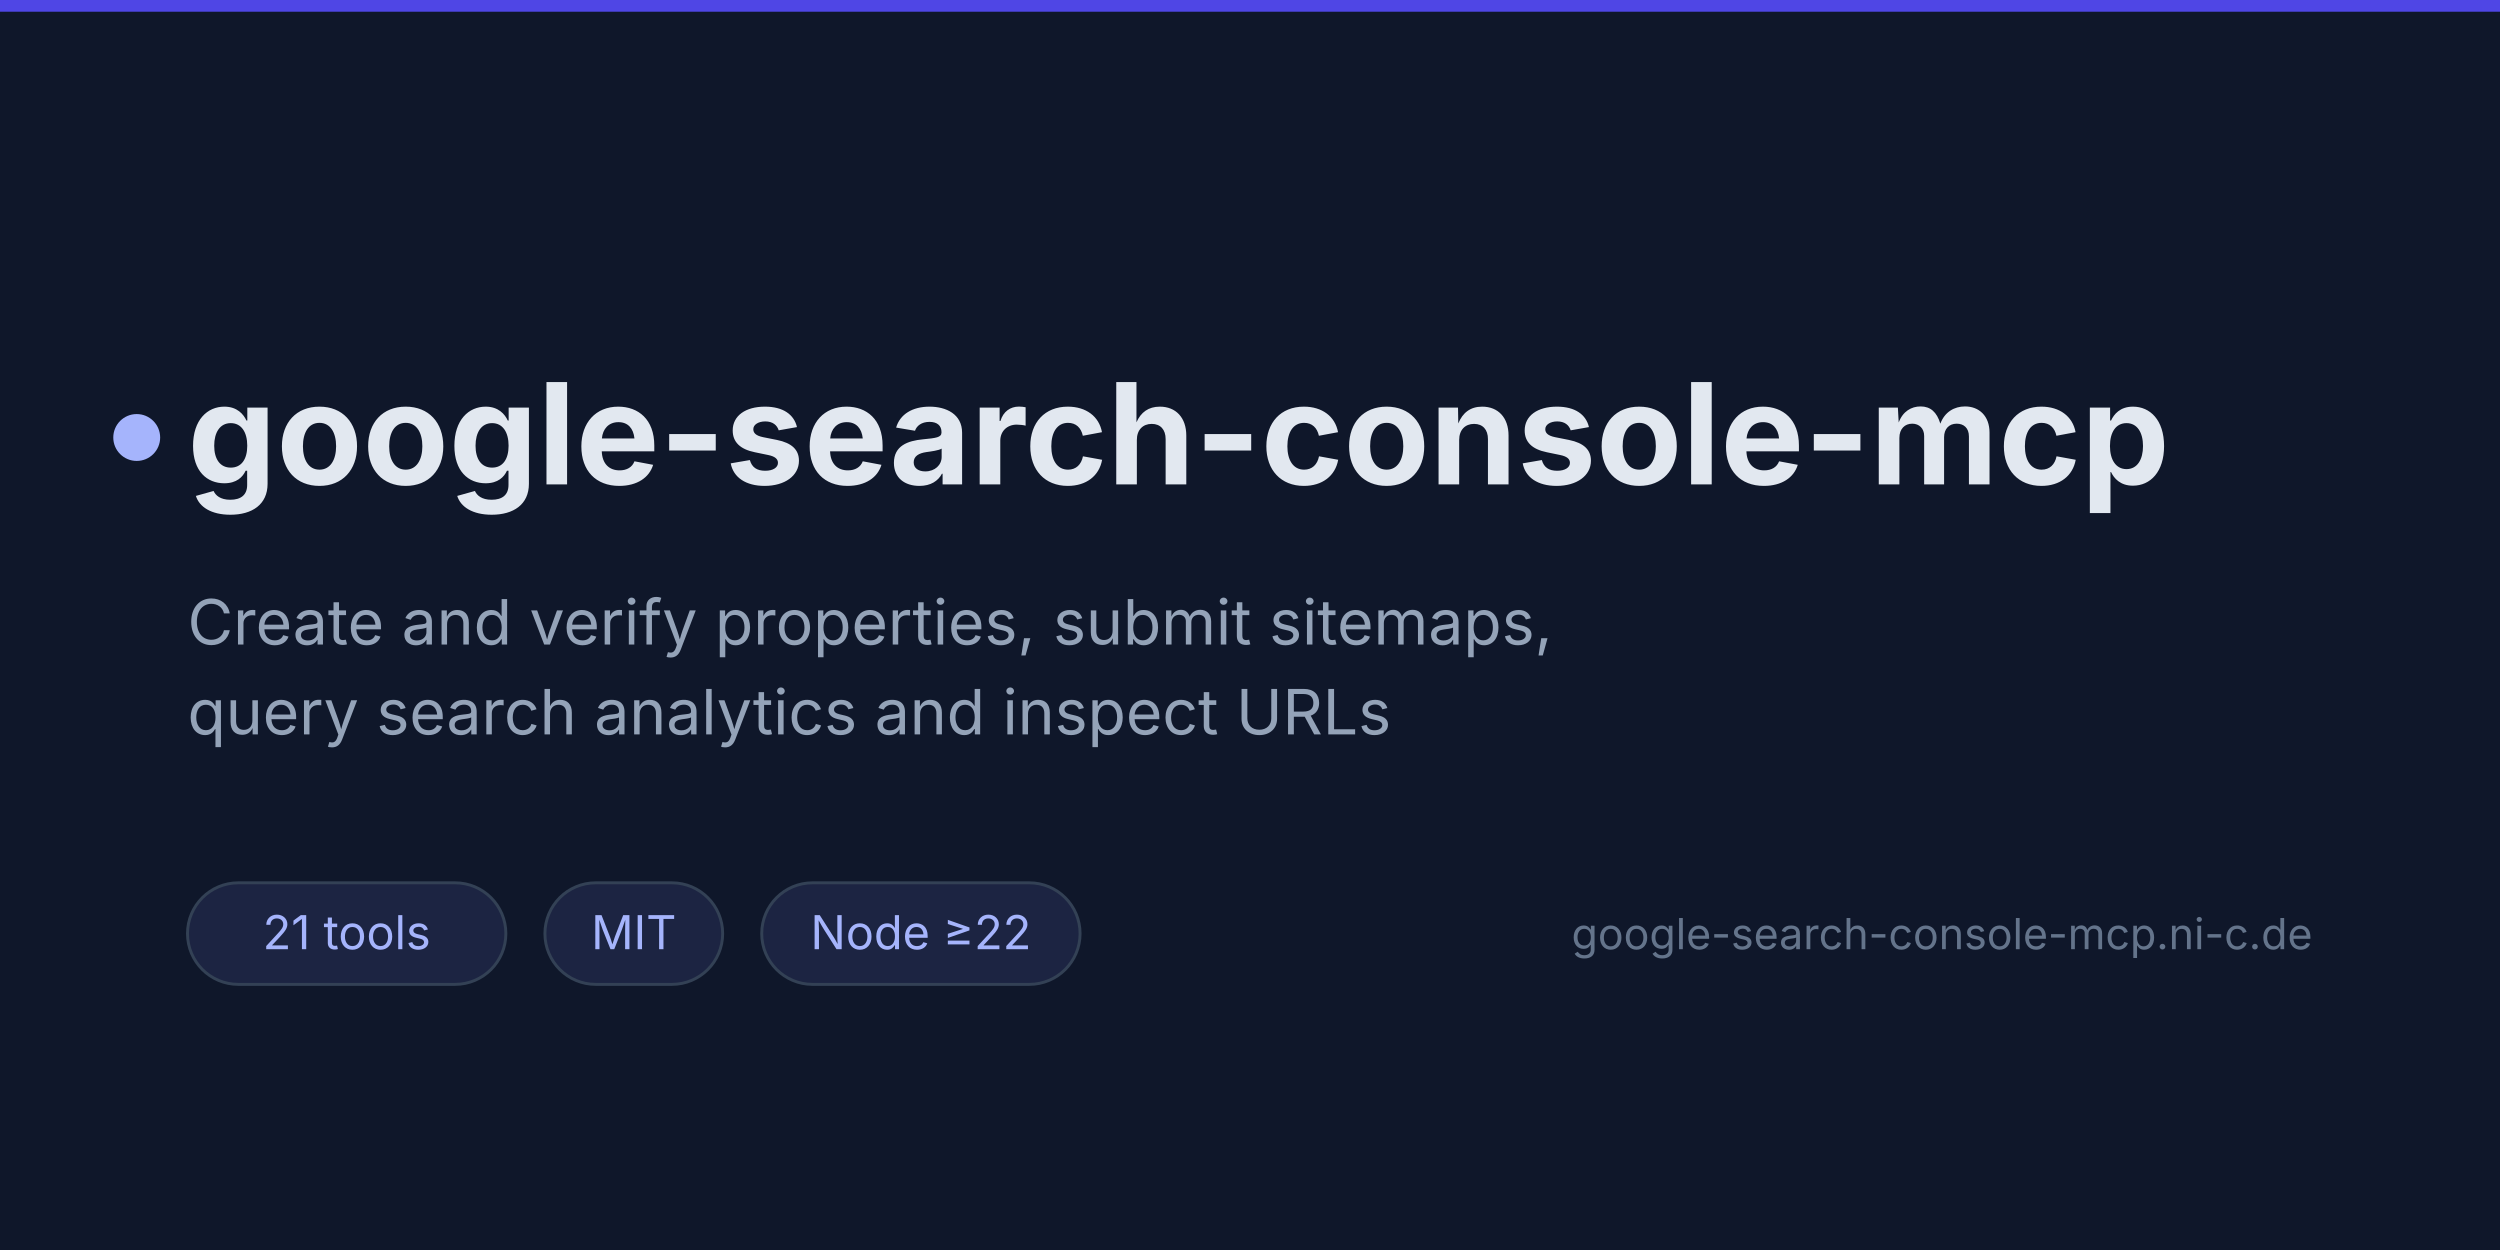
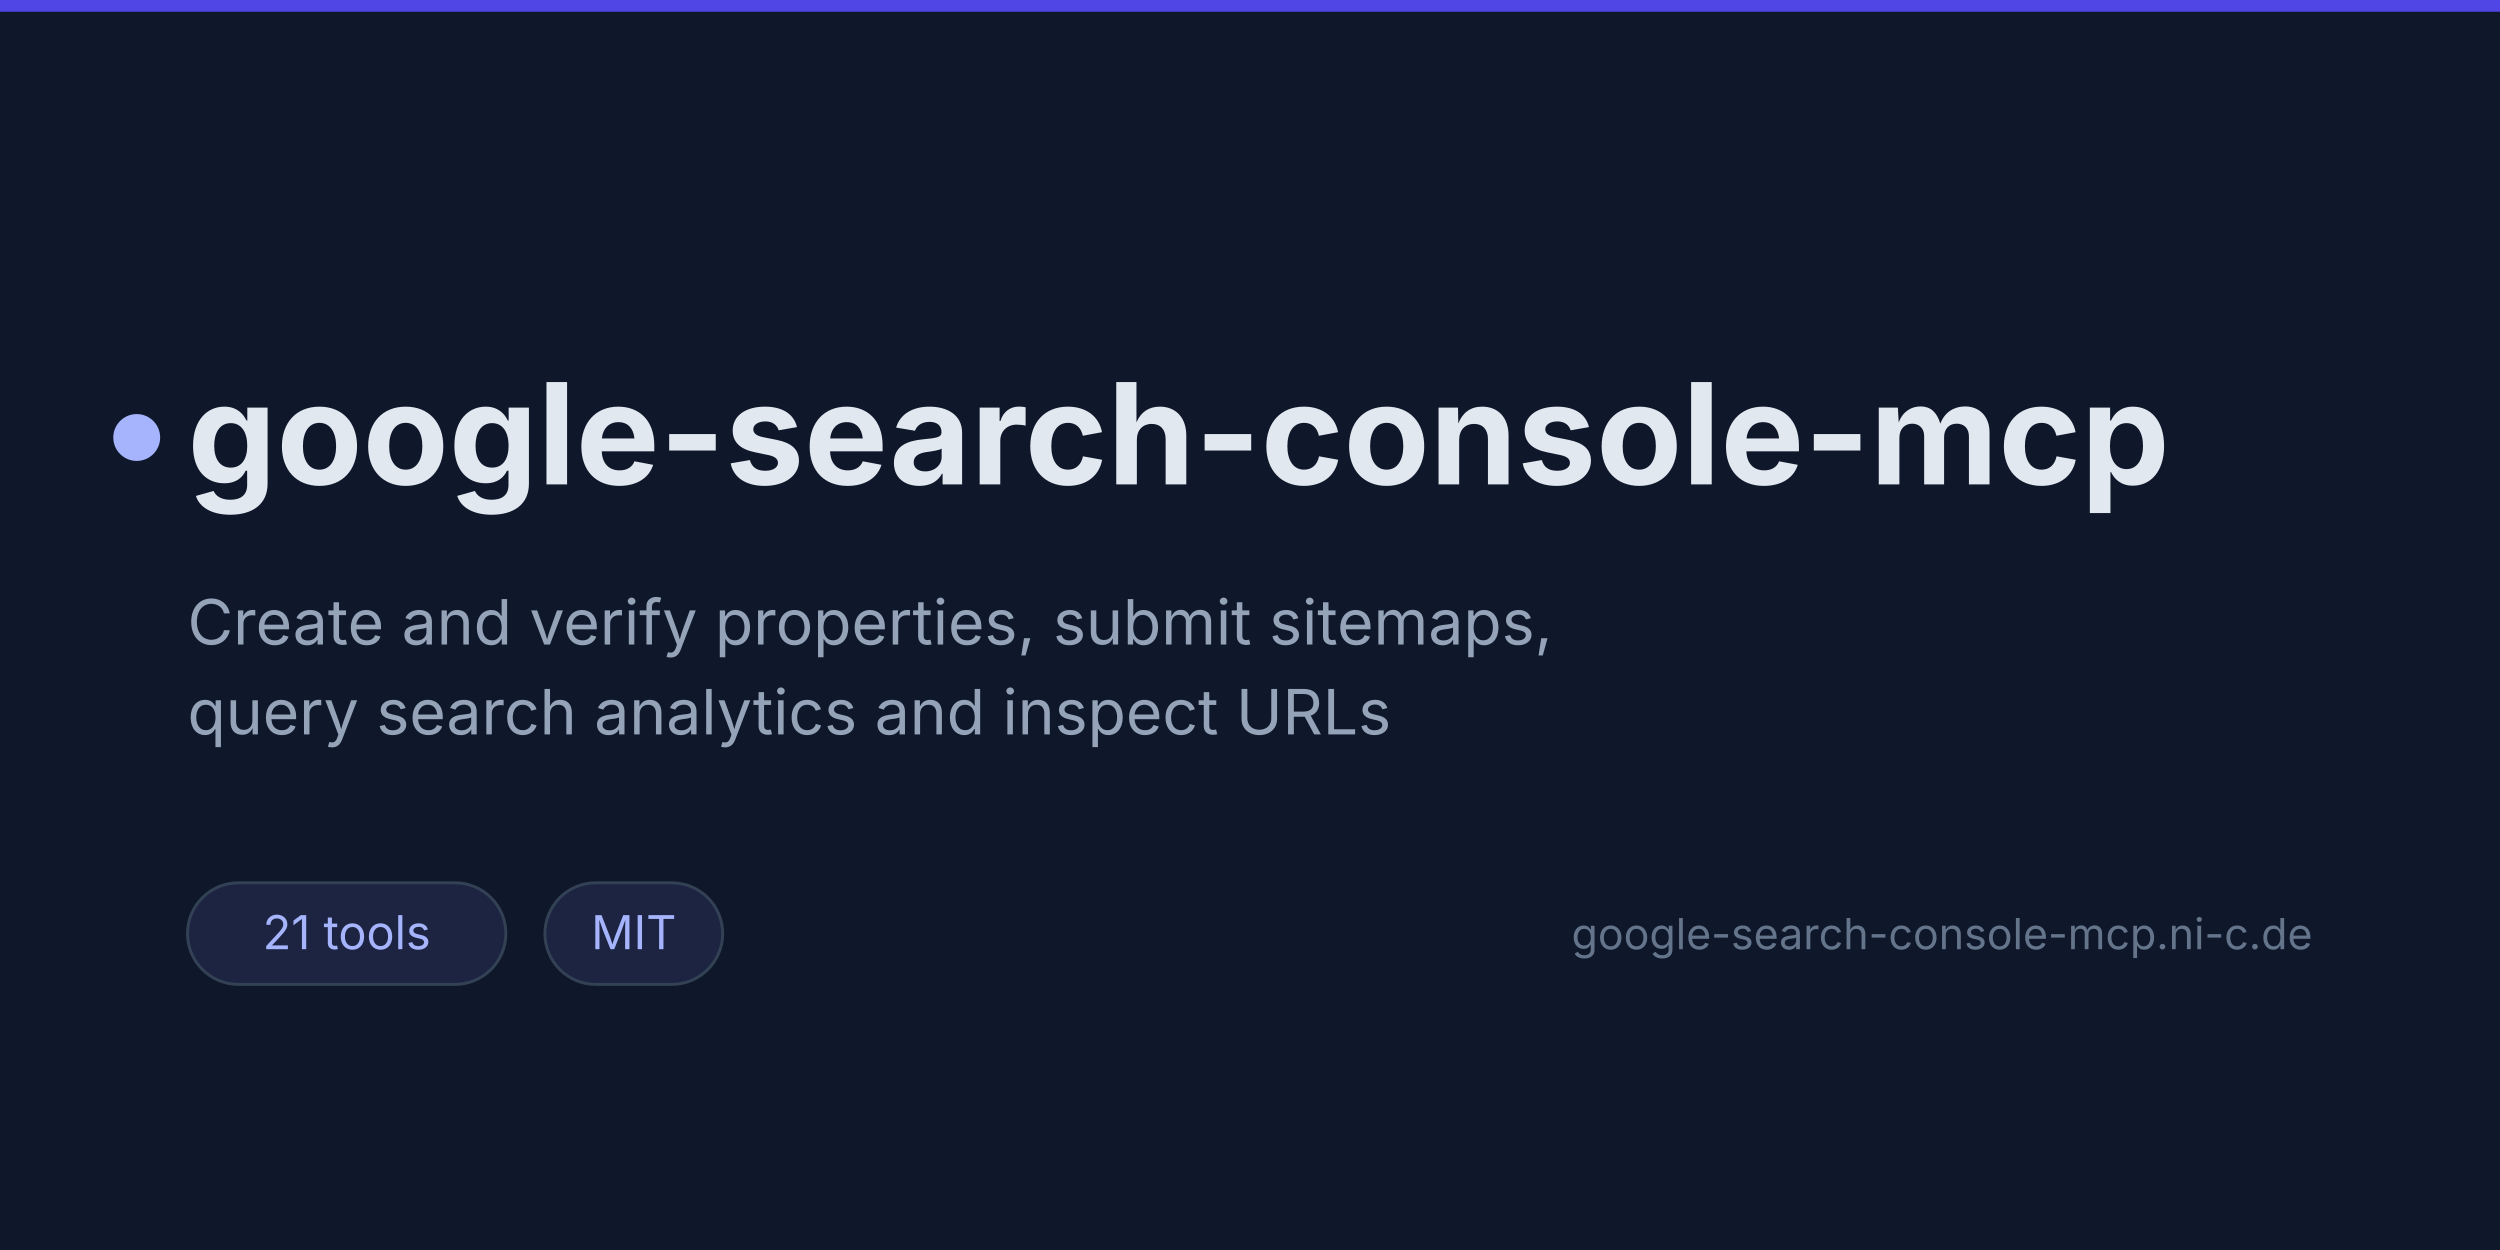
<svg xmlns="http://www.w3.org/2000/svg" viewBox="0 0 1280 640" width="1280" height="640">
  <style>
    text { font-family: Inter, "Fira Sans", "DejaVu Sans", sans-serif; }
    .title { font-size: 72px; font-weight: 700; fill: #e2e8f0; }
    .tagline { font-size: 32px; fill: #94a3b8; }
    .pill { fill: rgba(129, 140, 248, 0.12); stroke: #334155; stroke-width: 1.5; }
    .pill-label { font-size: 24px; fill: #a5b4fc; }
    .site { font-size: 22px; fill: #64748b; }
  </style>
  <rect x="0" y="0" width="1280" height="640" fill="#0f172a" />
  <rect x="0" y="0" width="1280" height="6" fill="#4f46e5" />
  <circle cx="70" cy="224" r="12" fill="#a5b4fc" />
  <text class="title" x="96" y="248">google-search-console-mcp</text>
  <text class="tagline" x="96" y="330">Create and verify properties, submit sitemaps,</text>
  <text class="tagline" x="96" y="376">query search analytics and inspect URLs</text>
  <rect class="pill" x="96" y="452" width="163" height="52" rx="26" />
  <text class="pill-label" x="177.5" y="486" text-anchor="middle">21 tools</text>
  <rect class="pill" x="279" y="452" width="91" height="52" rx="26" />
  <text class="pill-label" x="324.5" y="486" text-anchor="middle">MIT</text>
-   <rect class="pill" x="390" y="452" width="163" height="52" rx="26" />
-   <text class="pill-label" x="471.5" y="486" text-anchor="middle">Node ≥22</text>
  <text class="site" x="1184" y="486" text-anchor="end">google-search-console-mcp.ni-c.de</text>
</svg>
